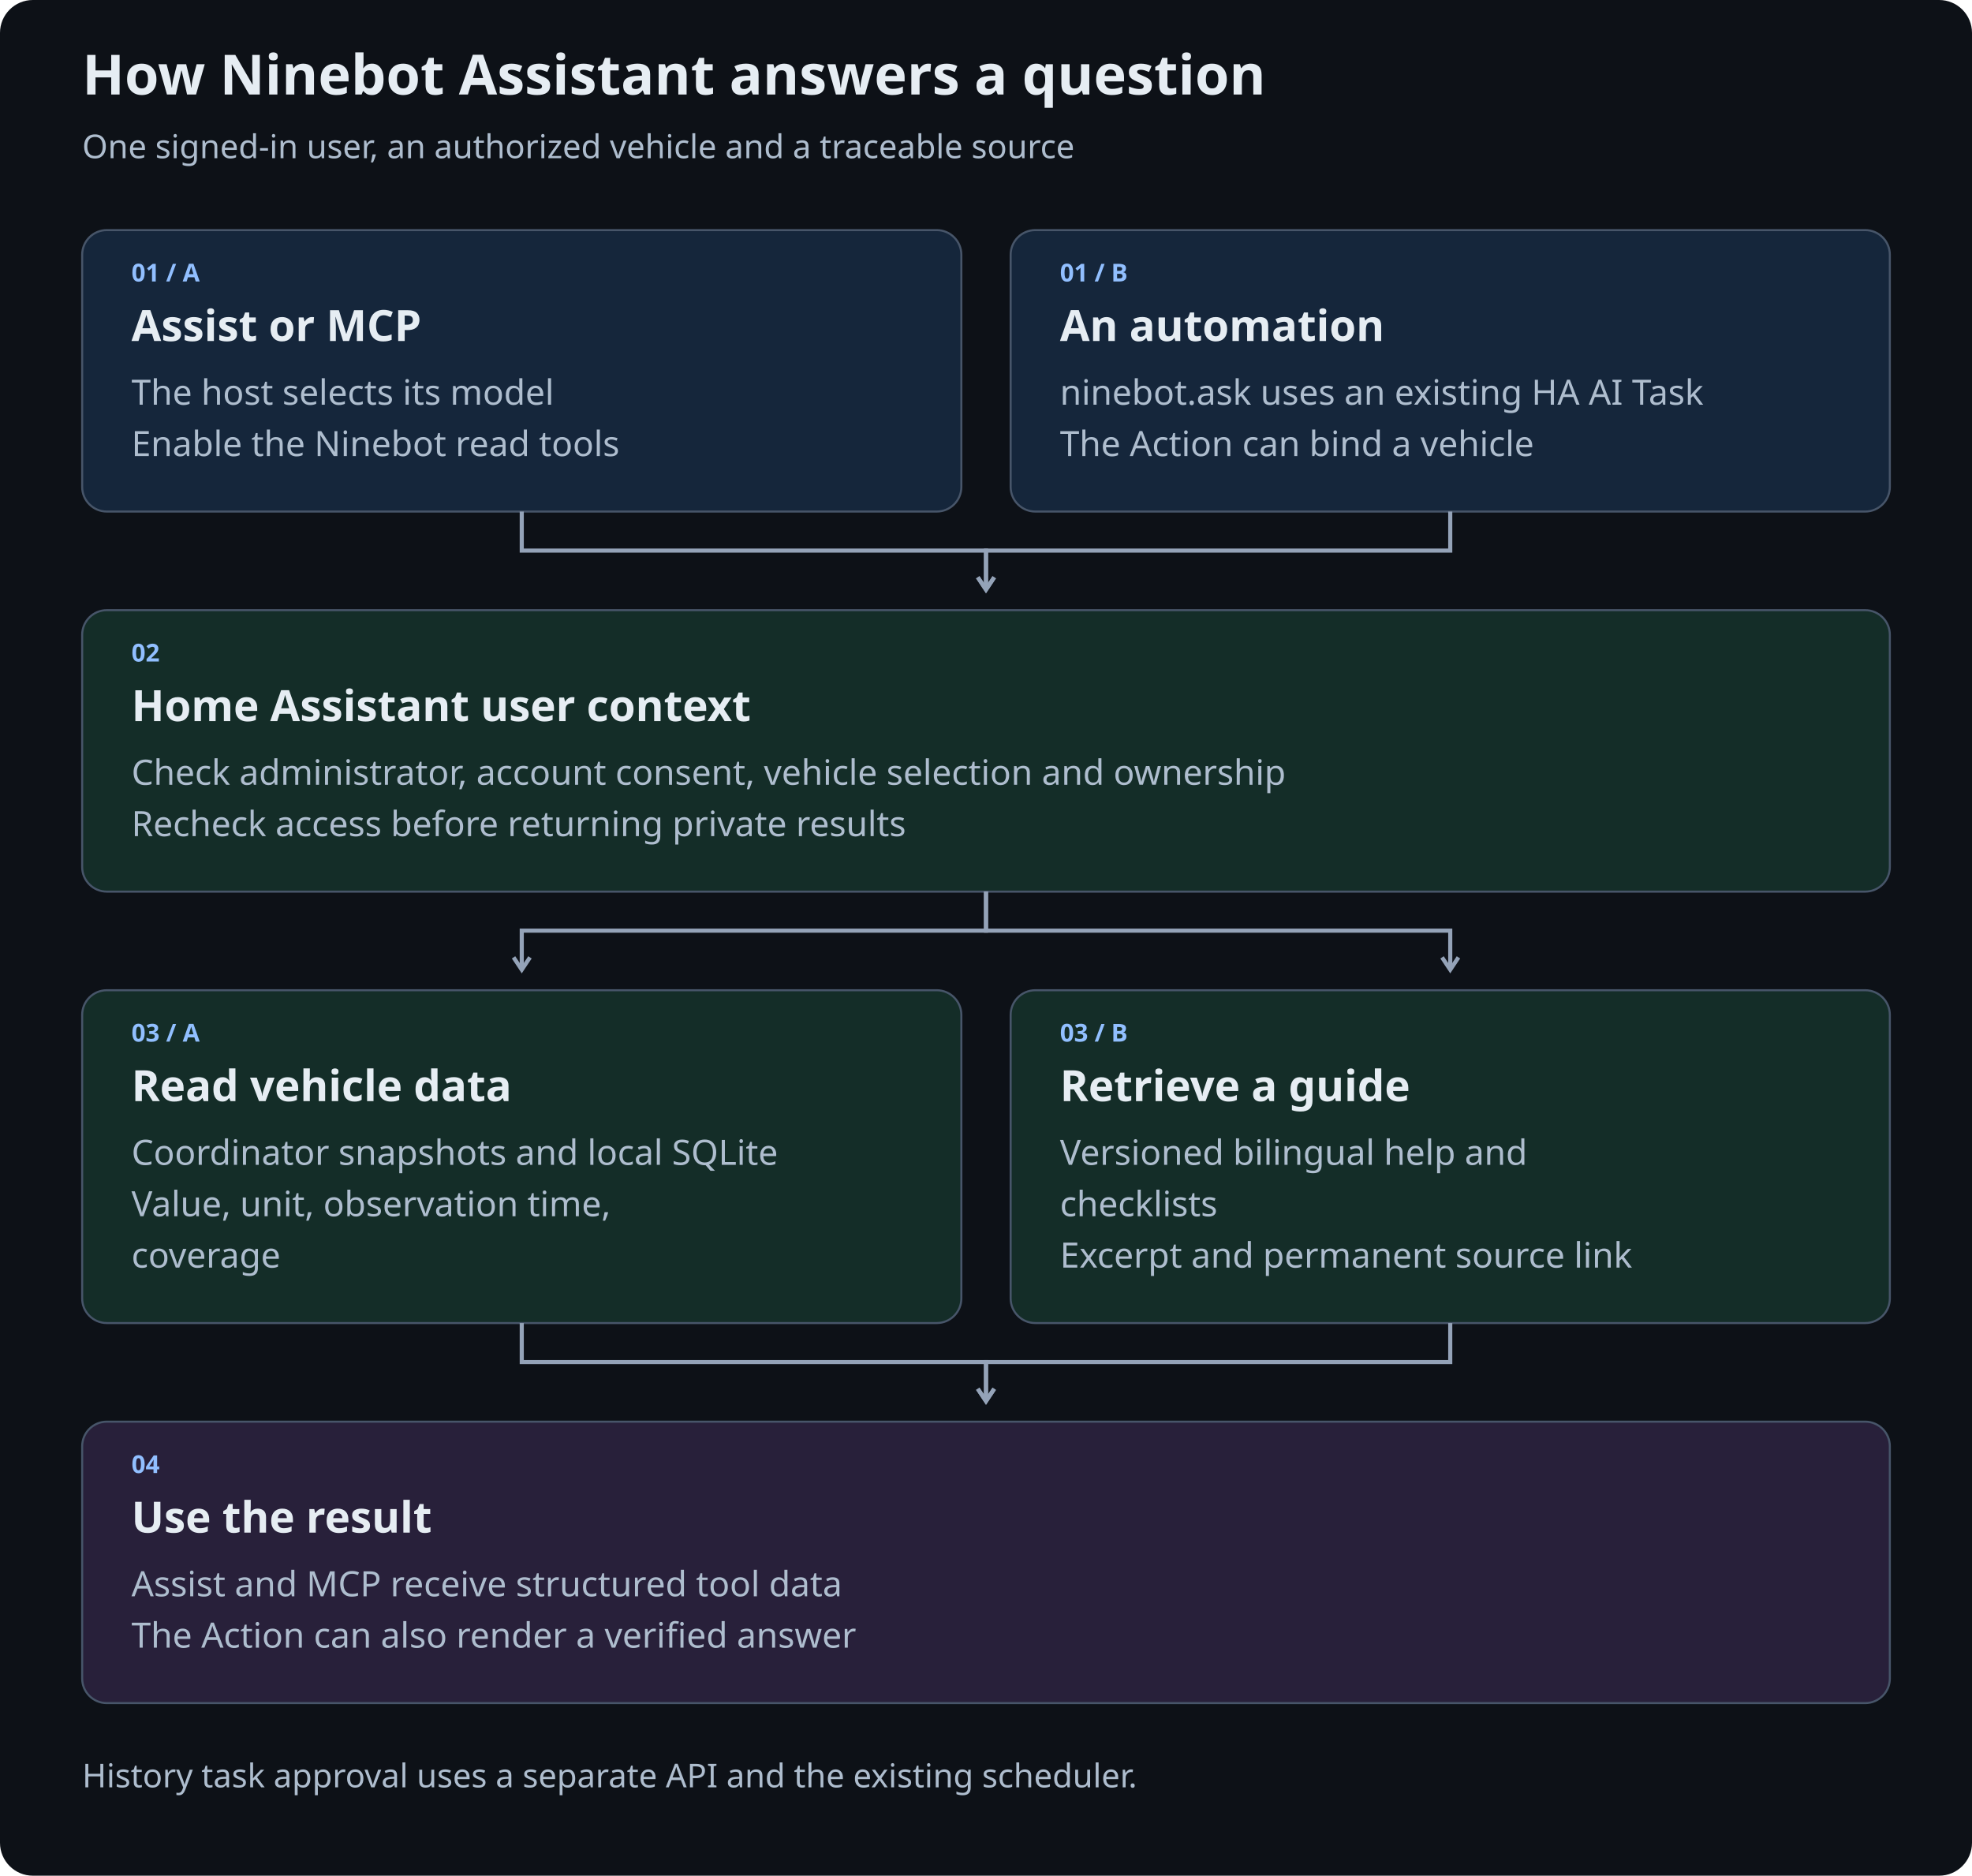
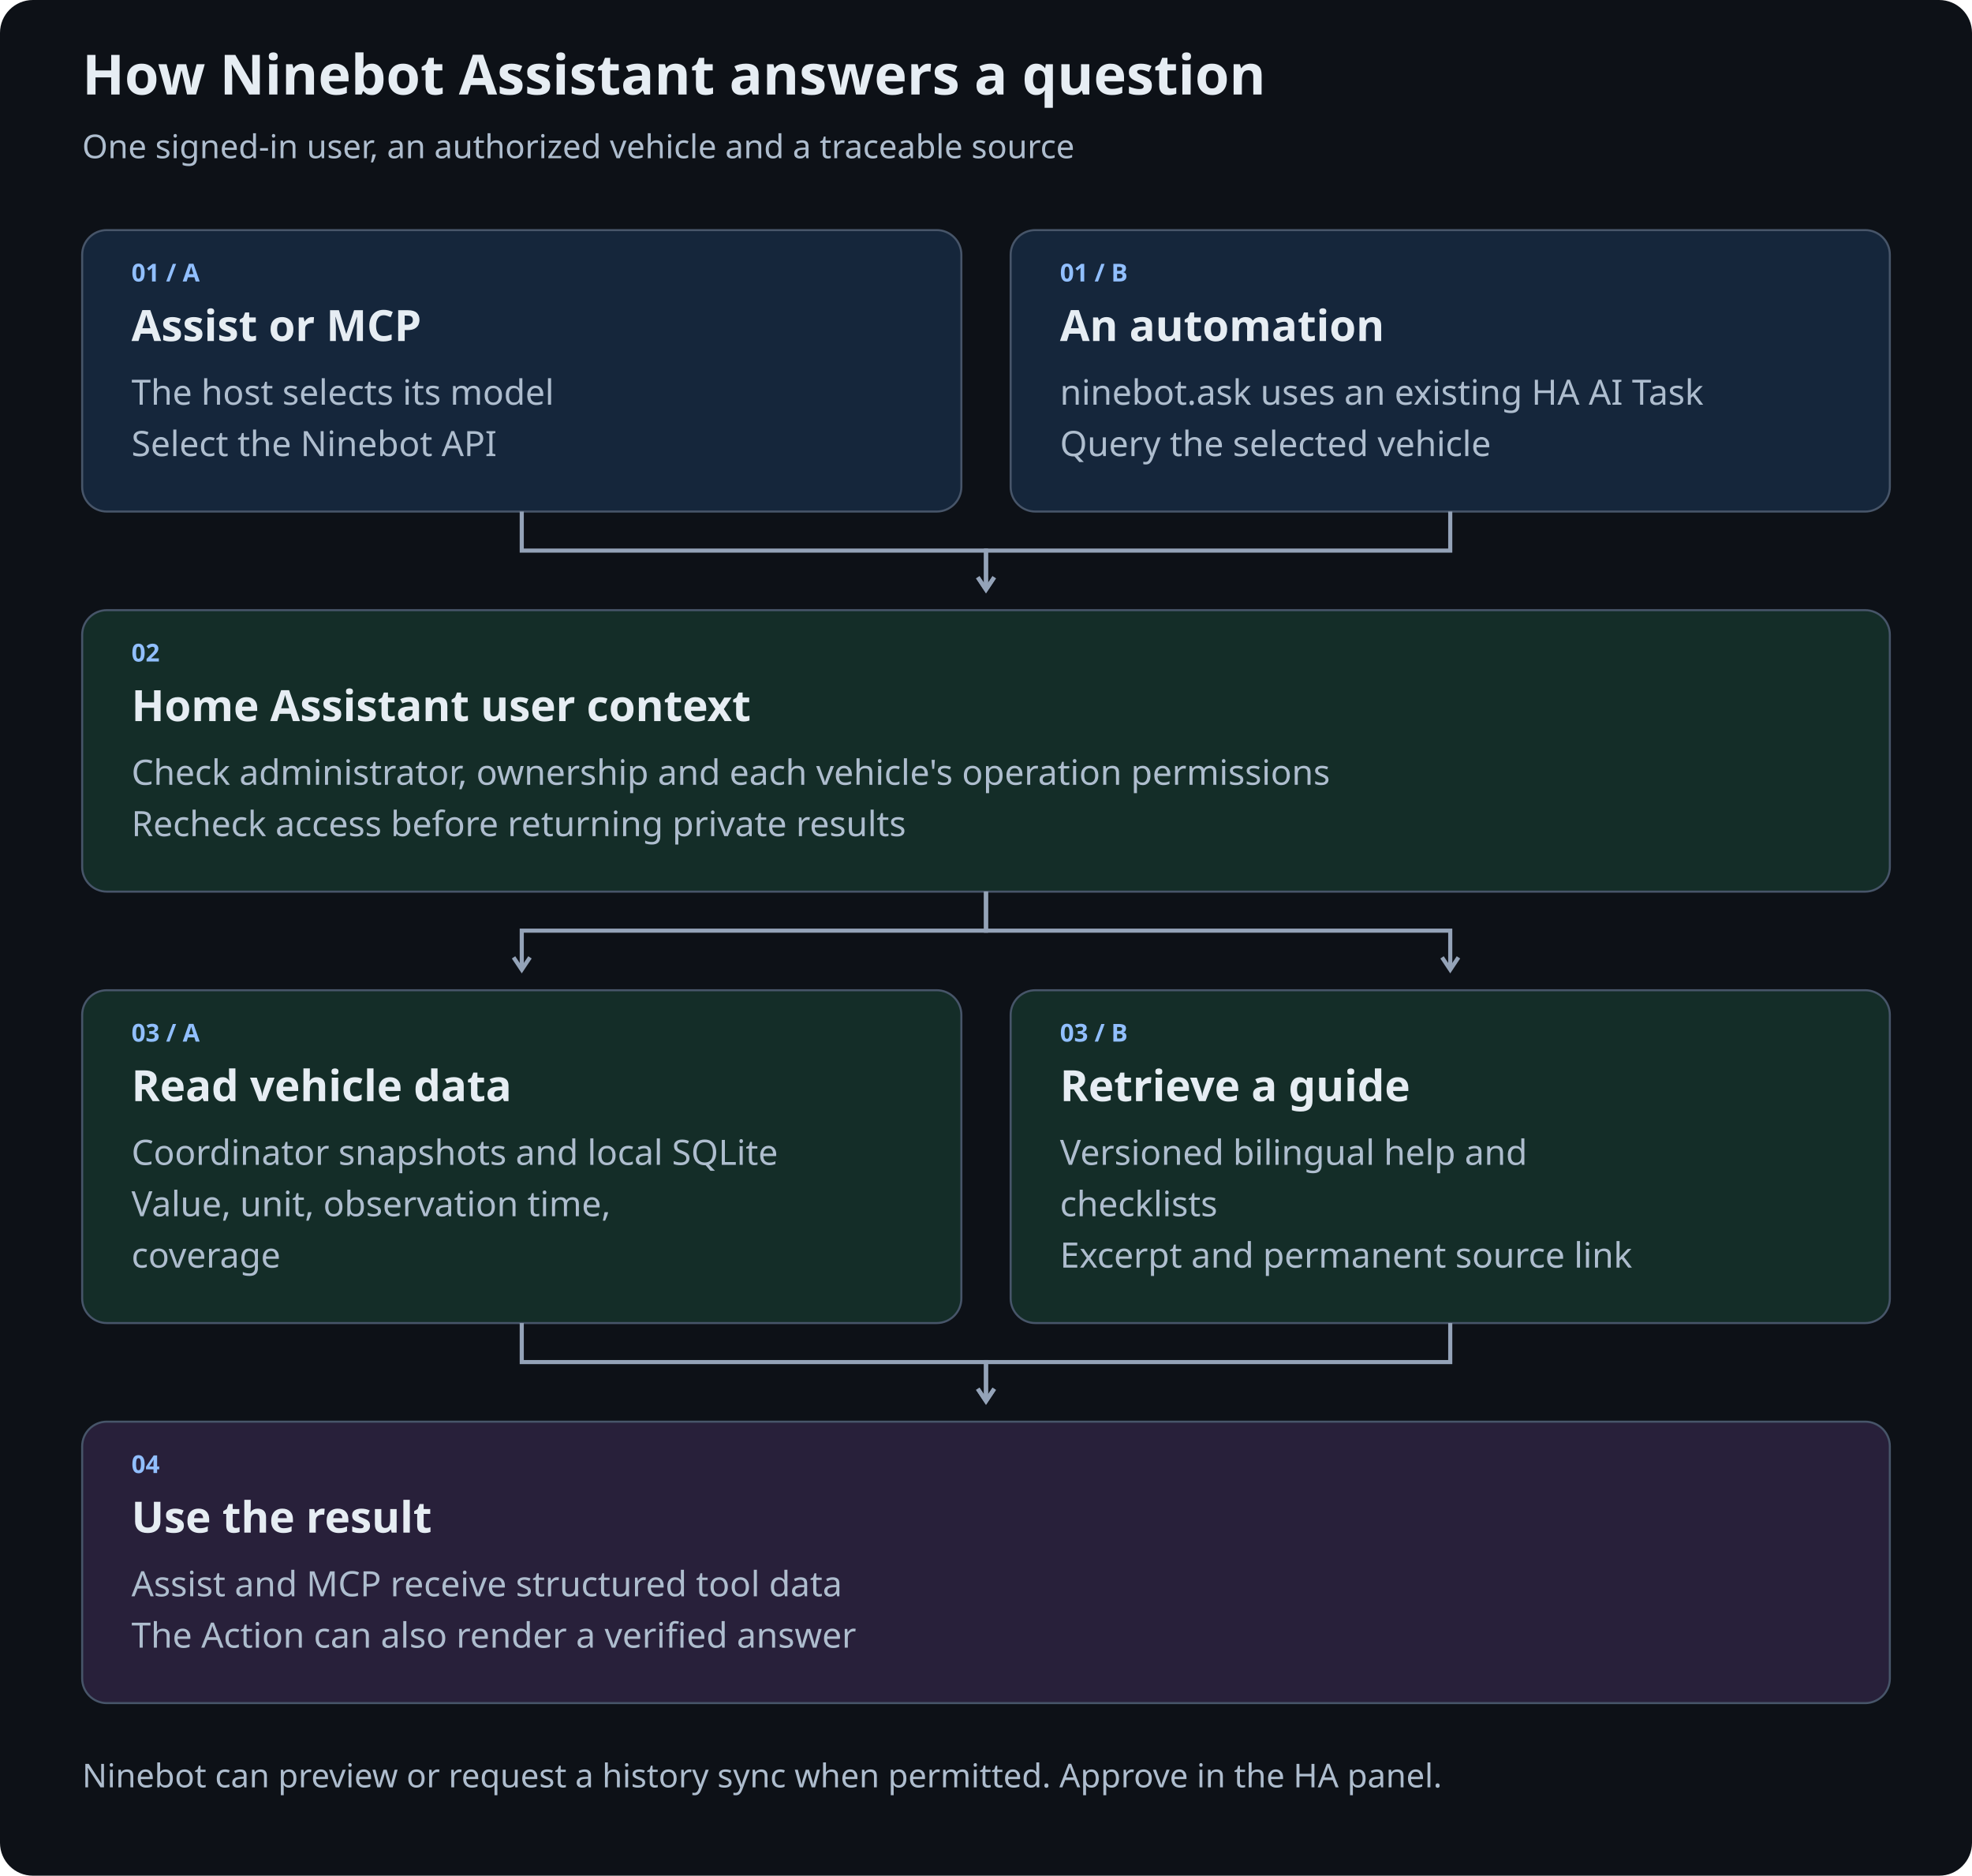
<svg xmlns="http://www.w3.org/2000/svg" width="960" height="913" viewBox="0 0 960 913" role="img" aria-labelledby="title desc" xml:lang="en">
  <style>text {font-family: -apple-system, BlinkMacSystemFont, "Segoe UI", "Noto Sans", "PingFang SC", "Microsoft YaHei", sans-serif}</style>
  <rect width="960" height="913" rx="16" fill="#0d1117" />
  <text x="40" y="46" font-size="27" font-weight="700" fill="#e6edf3">How Ninebot Assistant answers a question</text>
  <text x="40" y="77" font-size="16" font-weight="400" fill="#aebdce">One signed-in user, an authorized vehicle and a traceable source</text>
  <rect x="40" y="112" width="428" height="137" rx="12" fill="#15263b" stroke="#475569" />
  <text x="64" y="137" font-size="12" font-weight="700" fill="#91bfff">01 / A</text>
  <text x="64" y="166" font-size="21" font-weight="650" fill="#e6edf3">Assist or MCP</text>
  <text x="64" y="197" font-size="17" font-weight="400" fill="#aebdce">The host selects its model</text>
-   <text x="64" y="222" font-size="17" font-weight="400" fill="#aebdce">Enable the Ninebot read tools</text>
+   <text x="64" y="222" font-size="17" font-weight="400" fill="#aebdce">Select the Ninebot API</text>
  <rect x="492" y="112" width="428" height="137" rx="12" fill="#15263b" stroke="#475569" />
  <text x="516" y="137" font-size="12" font-weight="700" fill="#91bfff">01 / B</text>
  <text x="516" y="166" font-size="21" font-weight="650" fill="#e6edf3">An automation</text>
  <text x="516" y="197" font-size="17" font-weight="400" fill="#aebdce">ninebot.ask uses an existing HA AI Task</text>
-   <text x="516" y="222" font-size="17" font-weight="400" fill="#aebdce">The Action can bind a vehicle</text>
+   <text x="516" y="222" font-size="17" font-weight="400" fill="#aebdce">Query the selected vehicle</text>
  <path d="M254 249 V268 H480 V287" fill="none" stroke="#94a3b8" stroke-width="2" />
  <path d="M476 281 L480 287 L484 281" fill="none" stroke="#94a3b8" stroke-width="2" />
  <path d="M706 249 V268 H480 V287" fill="none" stroke="#94a3b8" stroke-width="2" />
  <path d="M476 281 L480 287 L484 281" fill="none" stroke="#94a3b8" stroke-width="2" />
  <rect x="40" y="297" width="880" height="137" rx="12" fill="#142d28" stroke="#475569" />
  <text x="64" y="322" font-size="12" font-weight="700" fill="#91bfff">02</text>
  <text x="64" y="351" font-size="21" font-weight="650" fill="#e6edf3">Home Assistant user context</text>
-   <text x="64" y="382" font-size="17" font-weight="400" fill="#aebdce">Check administrator, account consent, vehicle selection and ownership</text>
+   <text x="64" y="382" font-size="17" font-weight="400" fill="#aebdce">Check administrator, ownership and each vehicle's operation permissions</text>
  <text x="64" y="407" font-size="17" font-weight="400" fill="#aebdce">Recheck access before returning private results</text>
  <path d="M480 434 V453 H254 V472" fill="none" stroke="#94a3b8" stroke-width="2" />
  <path d="M250 466 L254 472 L258 466" fill="none" stroke="#94a3b8" stroke-width="2" />
  <path d="M480 434 V453 H706 V472" fill="none" stroke="#94a3b8" stroke-width="2" />
  <path d="M702 466 L706 472 L710 466" fill="none" stroke="#94a3b8" stroke-width="2" />
  <rect x="40" y="482" width="428" height="162" rx="12" fill="#142d28" stroke="#475569" />
  <text x="64" y="507" font-size="12" font-weight="700" fill="#91bfff">03 / A</text>
  <text x="64" y="536" font-size="21" font-weight="650" fill="#e6edf3">Read vehicle data</text>
  <text x="64" y="567" font-size="17" font-weight="400" fill="#aebdce">Coordinator snapshots and local SQLite</text>
  <text x="64" y="592" font-size="17" font-weight="400" fill="#aebdce">Value, unit, observation time,</text>
  <text x="64" y="617" font-size="17" font-weight="400" fill="#aebdce">coverage</text>
  <rect x="492" y="482" width="428" height="162" rx="12" fill="#142d28" stroke="#475569" />
  <text x="516" y="507" font-size="12" font-weight="700" fill="#91bfff">03 / B</text>
  <text x="516" y="536" font-size="21" font-weight="650" fill="#e6edf3">Retrieve a guide</text>
  <text x="516" y="567" font-size="17" font-weight="400" fill="#aebdce">Versioned bilingual help and</text>
  <text x="516" y="592" font-size="17" font-weight="400" fill="#aebdce">checklists</text>
  <text x="516" y="617" font-size="17" font-weight="400" fill="#aebdce">Excerpt and permanent source link</text>
  <path d="M254 644 V663 H480 V682" fill="none" stroke="#94a3b8" stroke-width="2" />
  <path d="M476 676 L480 682 L484 676" fill="none" stroke="#94a3b8" stroke-width="2" />
  <path d="M706 644 V663 H480 V682" fill="none" stroke="#94a3b8" stroke-width="2" />
  <path d="M476 676 L480 682 L484 676" fill="none" stroke="#94a3b8" stroke-width="2" />
  <rect x="40" y="692" width="880" height="137" rx="12" fill="#28203a" stroke="#475569" />
  <text x="64" y="717" font-size="12" font-weight="700" fill="#91bfff">04</text>
  <text x="64" y="746" font-size="21" font-weight="650" fill="#e6edf3">Use the result</text>
  <text x="64" y="777" font-size="17" font-weight="400" fill="#aebdce">Assist and MCP receive structured tool data</text>
  <text x="64" y="802" font-size="17" font-weight="400" fill="#aebdce">The Action can also render a verified answer</text>
-   <text x="40" y="870" font-size="16" font-weight="400" fill="#aebdce">History task approval uses a separate API and the existing scheduler.</text>
+   <text x="40" y="870" font-size="16" font-weight="400" fill="#aebdce">Ninebot can preview or request a history sync when permitted. Approve in the HA panel.</text>
</svg>
